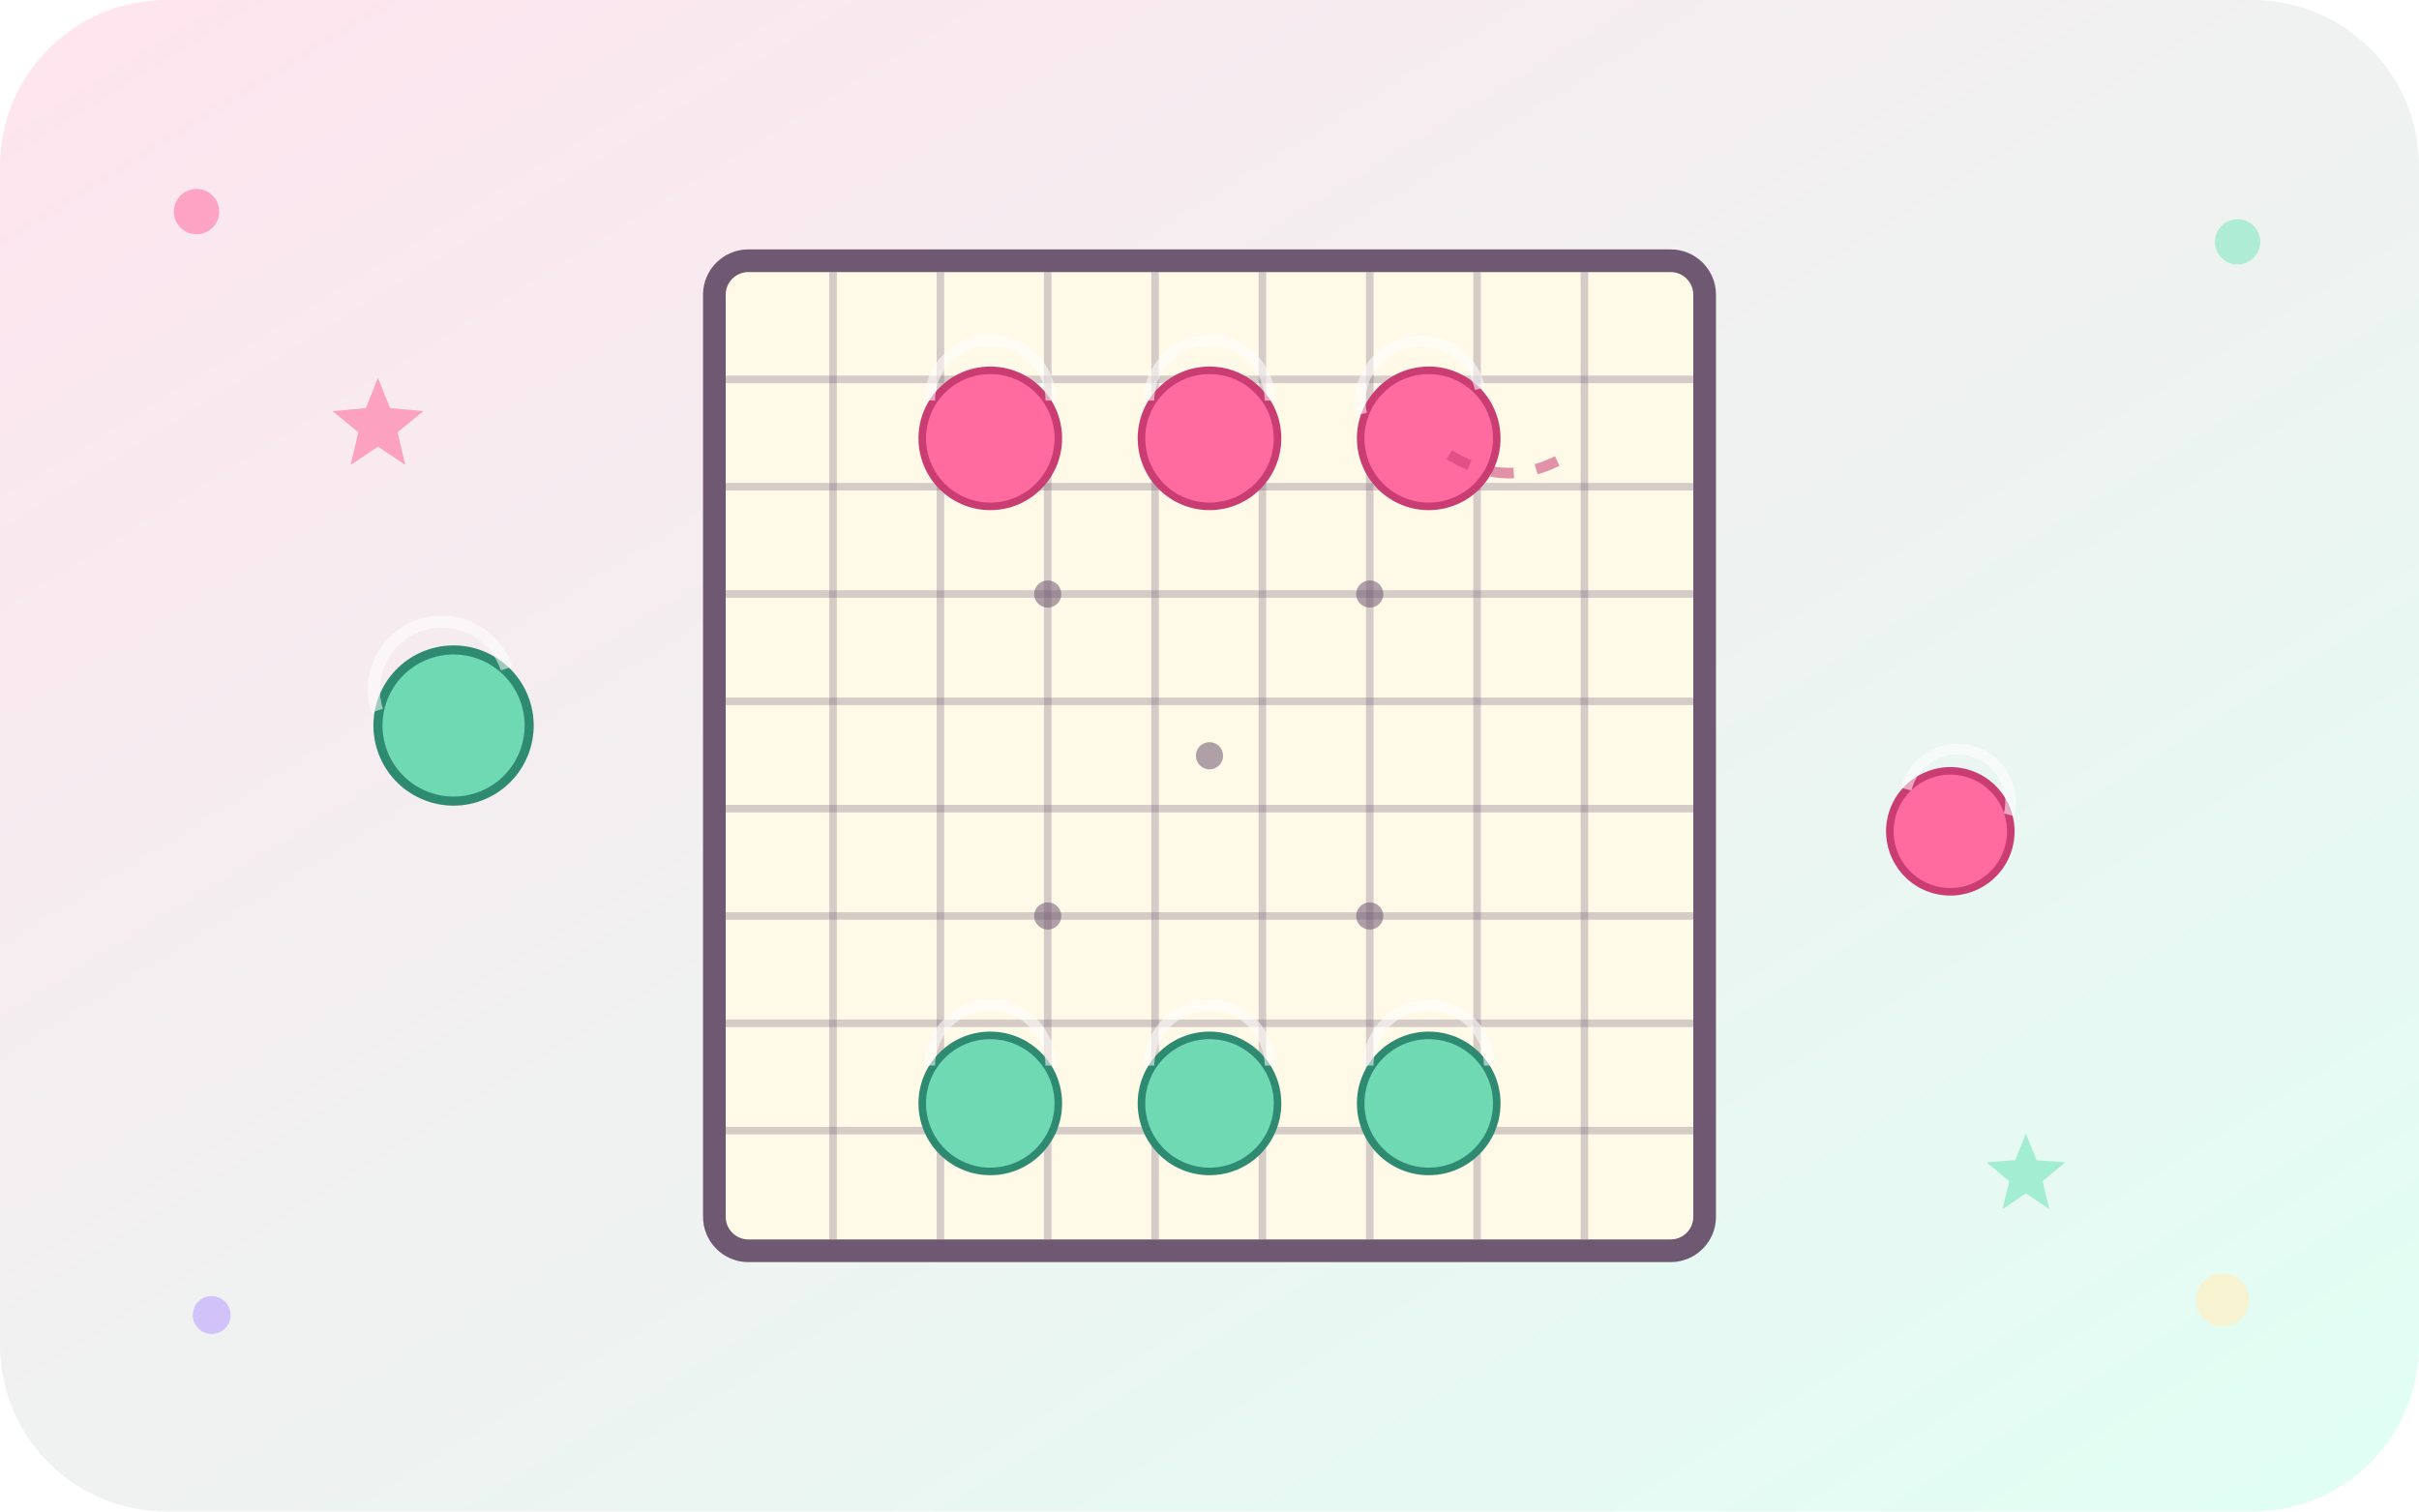
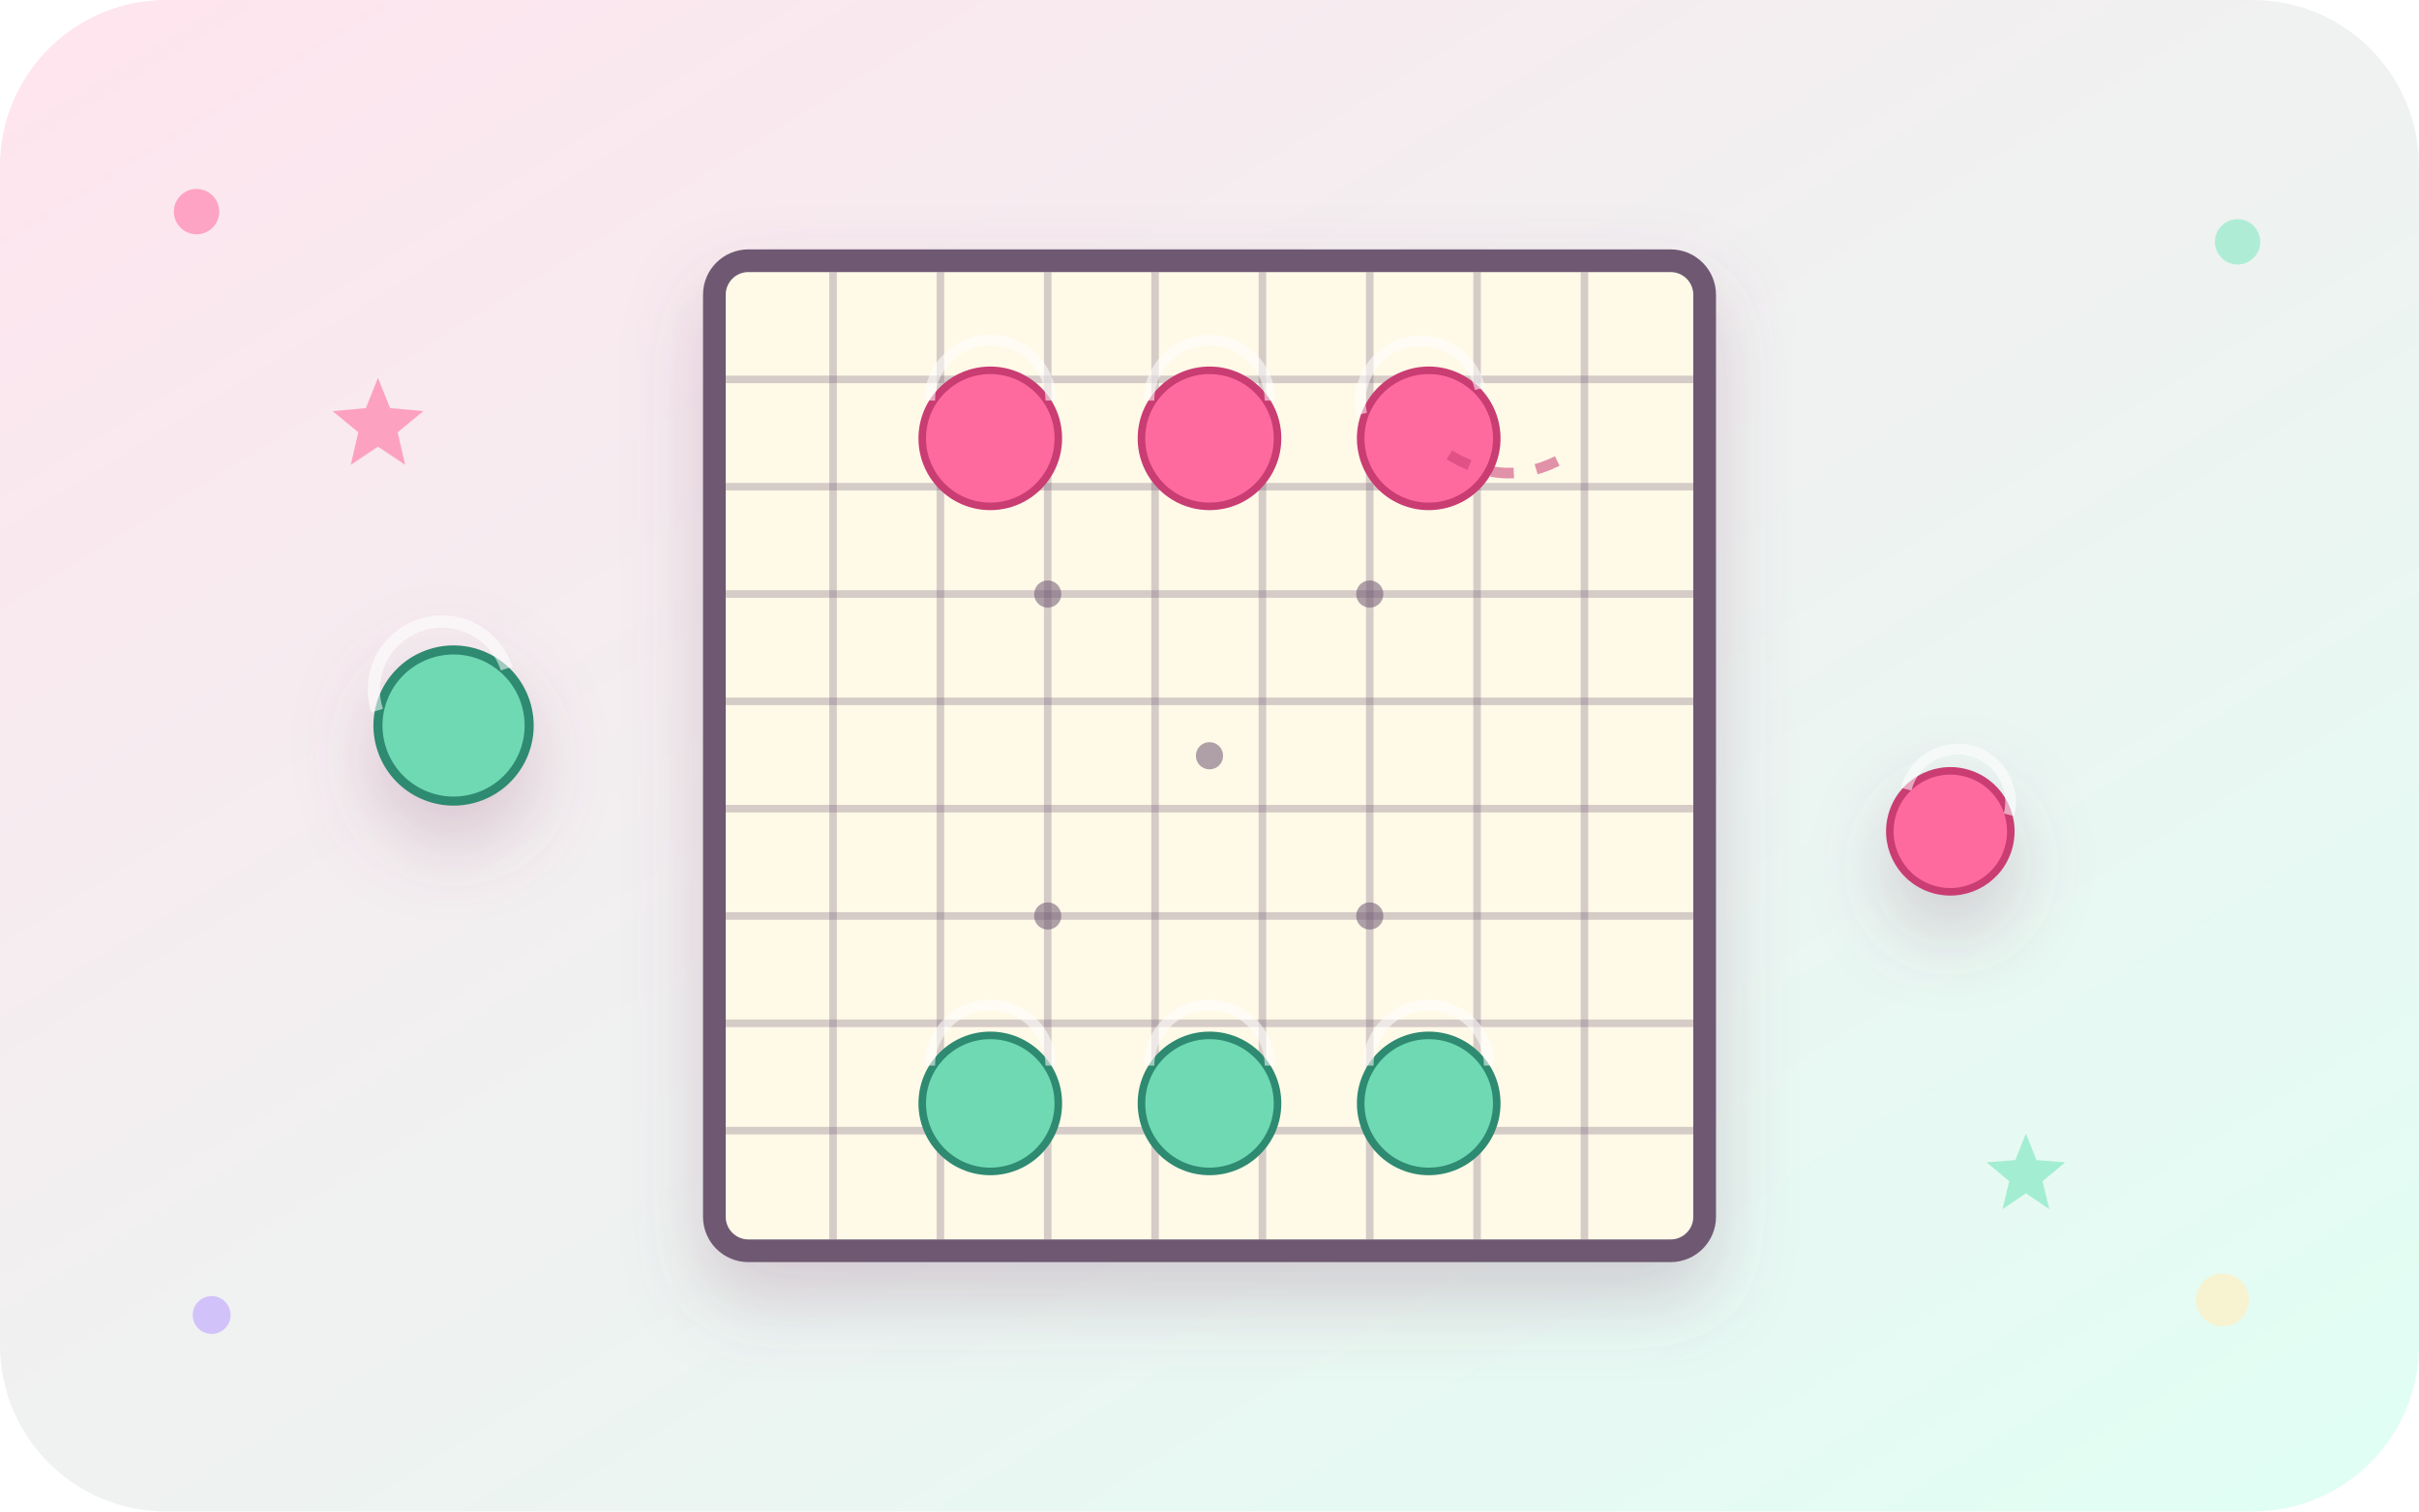
<svg xmlns="http://www.w3.org/2000/svg" viewBox="0 0 320 200">
  <defs>
    <linearGradient id="algagiBg" x1="0" y1="0" x2="1" y2="1">
      <stop offset="0%" stop-color="#ffe4ee" />
      <stop offset="100%" stop-color="#e0fff4" />
    </linearGradient>
+     <filter id="lift" x="-35%" y="-35%" width="170%" height="170%">
+       <feDropShadow dx="0" dy="5" stdDeviation="5" flood-color="#8a5a78" flood-opacity="0.26" />
+     </filter>
  </defs>
  <rect x="0" y="0" width="320" height="200" rx="22" fill="url(#algagiBg)" />
  <circle cx="26" cy="28" r="3" fill="#ff6b9e" opacity="0.55" />
  <circle cx="296" cy="32" r="3" fill="#86e8c4" opacity="0.6" />
  <circle cx="28" cy="174" r="2.5" fill="#b89aff" opacity="0.55" />
  <circle cx="294" cy="172" r="3.5" fill="#ffeec2" opacity="0.7" />
  <path d="M 50 50 l 1.6 4 4.4 0.4 -3.4 2.8 1 4.3 -3.6 -2.4 -3.6 2.4 1 -4.3 -3.4 -2.8 4.4 -0.4 z" fill="#ff82ac" opacity="0.7" />
  <path d="M 268 150 l 1.4 3.5 3.8 0.3 -3 2.5 0.9 3.7 -3.1 -2.1 -3.1 2.1 0.9 -3.7 -3 -2.5 3.8 -0.3 z" fill="#86e8c4" opacity="0.7" />
-   <g transform="translate(96, 36)">
-     <rect x="-3" y="-3" width="134" height="134" rx="6" fill="#6e5872" />
-     <rect x="0" y="0" width="128" height="128" rx="3" fill="#fff9e8" />
-     <g stroke="rgba(110, 88, 114, 0.28)" stroke-width="1" fill="none">
-       <line x1="14.2" y1="0" x2="14.2" y2="128" />
-       <line x1="28.4" y1="0" x2="28.4" y2="128" />
-       <line x1="42.6" y1="0" x2="42.6" y2="128" />
-       <line x1="56.8" y1="0" x2="56.8" y2="128" />
-       <line x1="71" y1="0" x2="71" y2="128" />
-       <line x1="85.2" y1="0" x2="85.2" y2="128" />
-       <line x1="99.4" y1="0" x2="99.4" y2="128" />
-       <line x1="113.6" y1="0" x2="113.6" y2="128" />
-       <line x1="0" y1="14.2" x2="128" y2="14.2" />
-       <line x1="0" y1="28.4" x2="128" y2="28.4" />
-       <line x1="0" y1="42.6" x2="128" y2="42.6" />
-       <line x1="0" y1="56.8" x2="128" y2="56.8" />
-       <line x1="0" y1="71" x2="128" y2="71" />
-       <line x1="0" y1="85.2" x2="128" y2="85.2" />
-       <line x1="0" y1="99.4" x2="128" y2="99.4" />
-       <line x1="0" y1="113.6" x2="128" y2="113.6" />
+   <g filter="url(#lift)">
+     <g transform="translate(96, 36)">
+       <rect x="-3" y="-3" width="134" height="134" rx="6" fill="#6e5872" />
+       <rect x="0" y="0" width="128" height="128" rx="3" fill="#fff9e8" />
+       <g stroke="rgba(110, 88, 114, 0.28)" stroke-width="1" fill="none">
+         <line x1="14.2" y1="0" x2="14.2" y2="128" />
+         <line x1="28.4" y1="0" x2="28.4" y2="128" />
+         <line x1="42.6" y1="0" x2="42.6" y2="128" />
+         <line x1="56.8" y1="0" x2="56.8" y2="128" />
+         <line x1="71" y1="0" x2="71" y2="128" />
+         <line x1="85.2" y1="0" x2="85.2" y2="128" />
+         <line x1="99.4" y1="0" x2="99.4" y2="128" />
+         <line x1="113.6" y1="0" x2="113.6" y2="128" />
+         <line x1="0" y1="14.2" x2="128" y2="14.2" />
+         <line x1="0" y1="28.4" x2="128" y2="28.4" />
+         <line x1="0" y1="42.6" x2="128" y2="42.6" />
+         <line x1="0" y1="56.8" x2="128" y2="56.8" />
+         <line x1="0" y1="71" x2="128" y2="71" />
+         <line x1="0" y1="85.2" x2="128" y2="85.2" />
+         <line x1="0" y1="99.4" x2="128" y2="99.4" />
+         <line x1="0" y1="113.6" x2="128" y2="113.6" />
+       </g>
+       <circle cx="42.6" cy="42.6" r="1.8" fill="rgba(110, 88, 114, 0.55)" />
+       <circle cx="85.2" cy="42.6" r="1.8" fill="rgba(110, 88, 114, 0.55)" />
+       <circle cx="42.6" cy="85.2" r="1.8" fill="rgba(110, 88, 114, 0.55)" />
+       <circle cx="85.2" cy="85.2" r="1.8" fill="rgba(110, 88, 114, 0.55)" />
+       <circle cx="64" cy="64" r="1.8" fill="rgba(110, 88, 114, 0.55)" />
+       <g>
+         <circle cx="35" cy="110" r="9" fill="#6ed9b3" stroke="#2e8a70" stroke-width="1" />
+         <path d="M 27 105 a 8 8 0 0 1 16 0" stroke="rgba(255,255,255,0.55)" stroke-width="1.4" fill="none" />
+       </g>
+       <g>
+         <circle cx="64" cy="110" r="9" fill="#6ed9b3" stroke="#2e8a70" stroke-width="1" />
+         <path d="M 56 105 a 8 8 0 0 1 16 0" stroke="rgba(255,255,255,0.55)" stroke-width="1.4" fill="none" />
+       </g>
+       <g>
+         <circle cx="93" cy="110" r="9" fill="#6ed9b3" stroke="#2e8a70" stroke-width="1" />
+         <path d="M 85 105 a 8 8 0 0 1 16 0" stroke="rgba(255,255,255,0.55)" stroke-width="1.4" fill="none" />
+       </g>
+       <g>
+         <circle cx="35" cy="22" r="9" fill="#ff6b9e" stroke="#c93d73" stroke-width="1" />
+         <path d="M 27 17 a 8 8 0 0 1 16 0" stroke="rgba(255,255,255,0.55)" stroke-width="1.4" fill="none" />
+       </g>
+       <g>
+         <circle cx="64" cy="22" r="9" fill="#ff6b9e" stroke="#c93d73" stroke-width="1" />
+         <path d="M 56 17 a 8 8 0 0 1 16 0" stroke="rgba(255,255,255,0.55)" stroke-width="1.4" fill="none" />
+       </g>
+       <g transform="translate(93, 22) rotate(-12)">
+         <circle cx="0" cy="0" r="9" fill="#ff6b9e" stroke="#c93d73" stroke-width="1" />
+         <path d="M -8 -5 a 8 8 0 0 1 16 0" stroke="rgba(255,255,255,0.55)" stroke-width="1.4" fill="none" />
+       </g>
+       <path d="M 110 25 q -8 4 -16 -2" stroke="#c93d73" stroke-width="1.4" fill="none" stroke-dasharray="3 3" opacity="0.55" />
    </g>
-     <circle cx="42.6" cy="42.6" r="1.8" fill="rgba(110, 88, 114, 0.55)" />
-     <circle cx="85.2" cy="42.6" r="1.8" fill="rgba(110, 88, 114, 0.55)" />
-     <circle cx="42.6" cy="85.2" r="1.8" fill="rgba(110, 88, 114, 0.55)" />
-     <circle cx="85.2" cy="85.2" r="1.8" fill="rgba(110, 88, 114, 0.55)" />
-     <circle cx="64" cy="64" r="1.8" fill="rgba(110, 88, 114, 0.55)" />
-     <g>
-       <circle cx="35" cy="110" r="9" fill="#6ed9b3" stroke="#2e8a70" stroke-width="1" />
-       <path d="M 27 105 a 8 8 0 0 1 16 0" stroke="rgba(255,255,255,0.55)" stroke-width="1.4" fill="none" />
+     <g transform="translate(60, 96) rotate(-18)">
+       <circle cx="0" cy="0" r="10" fill="#6ed9b3" stroke="#2e8a70" stroke-width="1.2" />
+       <path d="M -9 -5 a 9 9 0 0 1 18 0" stroke="rgba(255,255,255,0.55)" stroke-width="1.6" fill="none" />
    </g>
-     <g>
-       <circle cx="64" cy="110" r="9" fill="#6ed9b3" stroke="#2e8a70" stroke-width="1" />
-       <path d="M 56 105 a 8 8 0 0 1 16 0" stroke="rgba(255,255,255,0.55)" stroke-width="1.4" fill="none" />
+     <g transform="translate(258, 110) rotate(14)">
+       <circle cx="0" cy="0" r="8" fill="#ff6b9e" stroke="#c93d73" stroke-width="1" />
+       <path d="M -7 -4 a 7 7 0 0 1 14 0" stroke="rgba(255,255,255,0.55)" stroke-width="1.4" fill="none" />
    </g>
-     <g>
-       <circle cx="93" cy="110" r="9" fill="#6ed9b3" stroke="#2e8a70" stroke-width="1" />
-       <path d="M 85 105 a 8 8 0 0 1 16 0" stroke="rgba(255,255,255,0.55)" stroke-width="1.4" fill="none" />
-     </g>
-     <g>
-       <circle cx="35" cy="22" r="9" fill="#ff6b9e" stroke="#c93d73" stroke-width="1" />
-       <path d="M 27 17 a 8 8 0 0 1 16 0" stroke="rgba(255,255,255,0.55)" stroke-width="1.4" fill="none" />
-     </g>
-     <g>
-       <circle cx="64" cy="22" r="9" fill="#ff6b9e" stroke="#c93d73" stroke-width="1" />
-       <path d="M 56 17 a 8 8 0 0 1 16 0" stroke="rgba(255,255,255,0.55)" stroke-width="1.4" fill="none" />
-     </g>
-     <g transform="translate(93, 22) rotate(-12)">
-       <circle cx="0" cy="0" r="9" fill="#ff6b9e" stroke="#c93d73" stroke-width="1" />
-       <path d="M -8 -5 a 8 8 0 0 1 16 0" stroke="rgba(255,255,255,0.55)" stroke-width="1.4" fill="none" />
-     </g>
-     <path d="M 110 25 q -8 4 -16 -2" stroke="#c93d73" stroke-width="1.4" fill="none" stroke-dasharray="3 3" opacity="0.55" />
-   </g>
-   <g transform="translate(60, 96) rotate(-18)">
-     <circle cx="0" cy="0" r="10" fill="#6ed9b3" stroke="#2e8a70" stroke-width="1.2" />
-     <path d="M -9 -5 a 9 9 0 0 1 18 0" stroke="rgba(255,255,255,0.55)" stroke-width="1.6" fill="none" />
-   </g>
-   <g transform="translate(258, 110) rotate(14)">
-     <circle cx="0" cy="0" r="8" fill="#ff6b9e" stroke="#c93d73" stroke-width="1" />
-     <path d="M -7 -4 a 7 7 0 0 1 14 0" stroke="rgba(255,255,255,0.55)" stroke-width="1.4" fill="none" />
  </g>
</svg>
